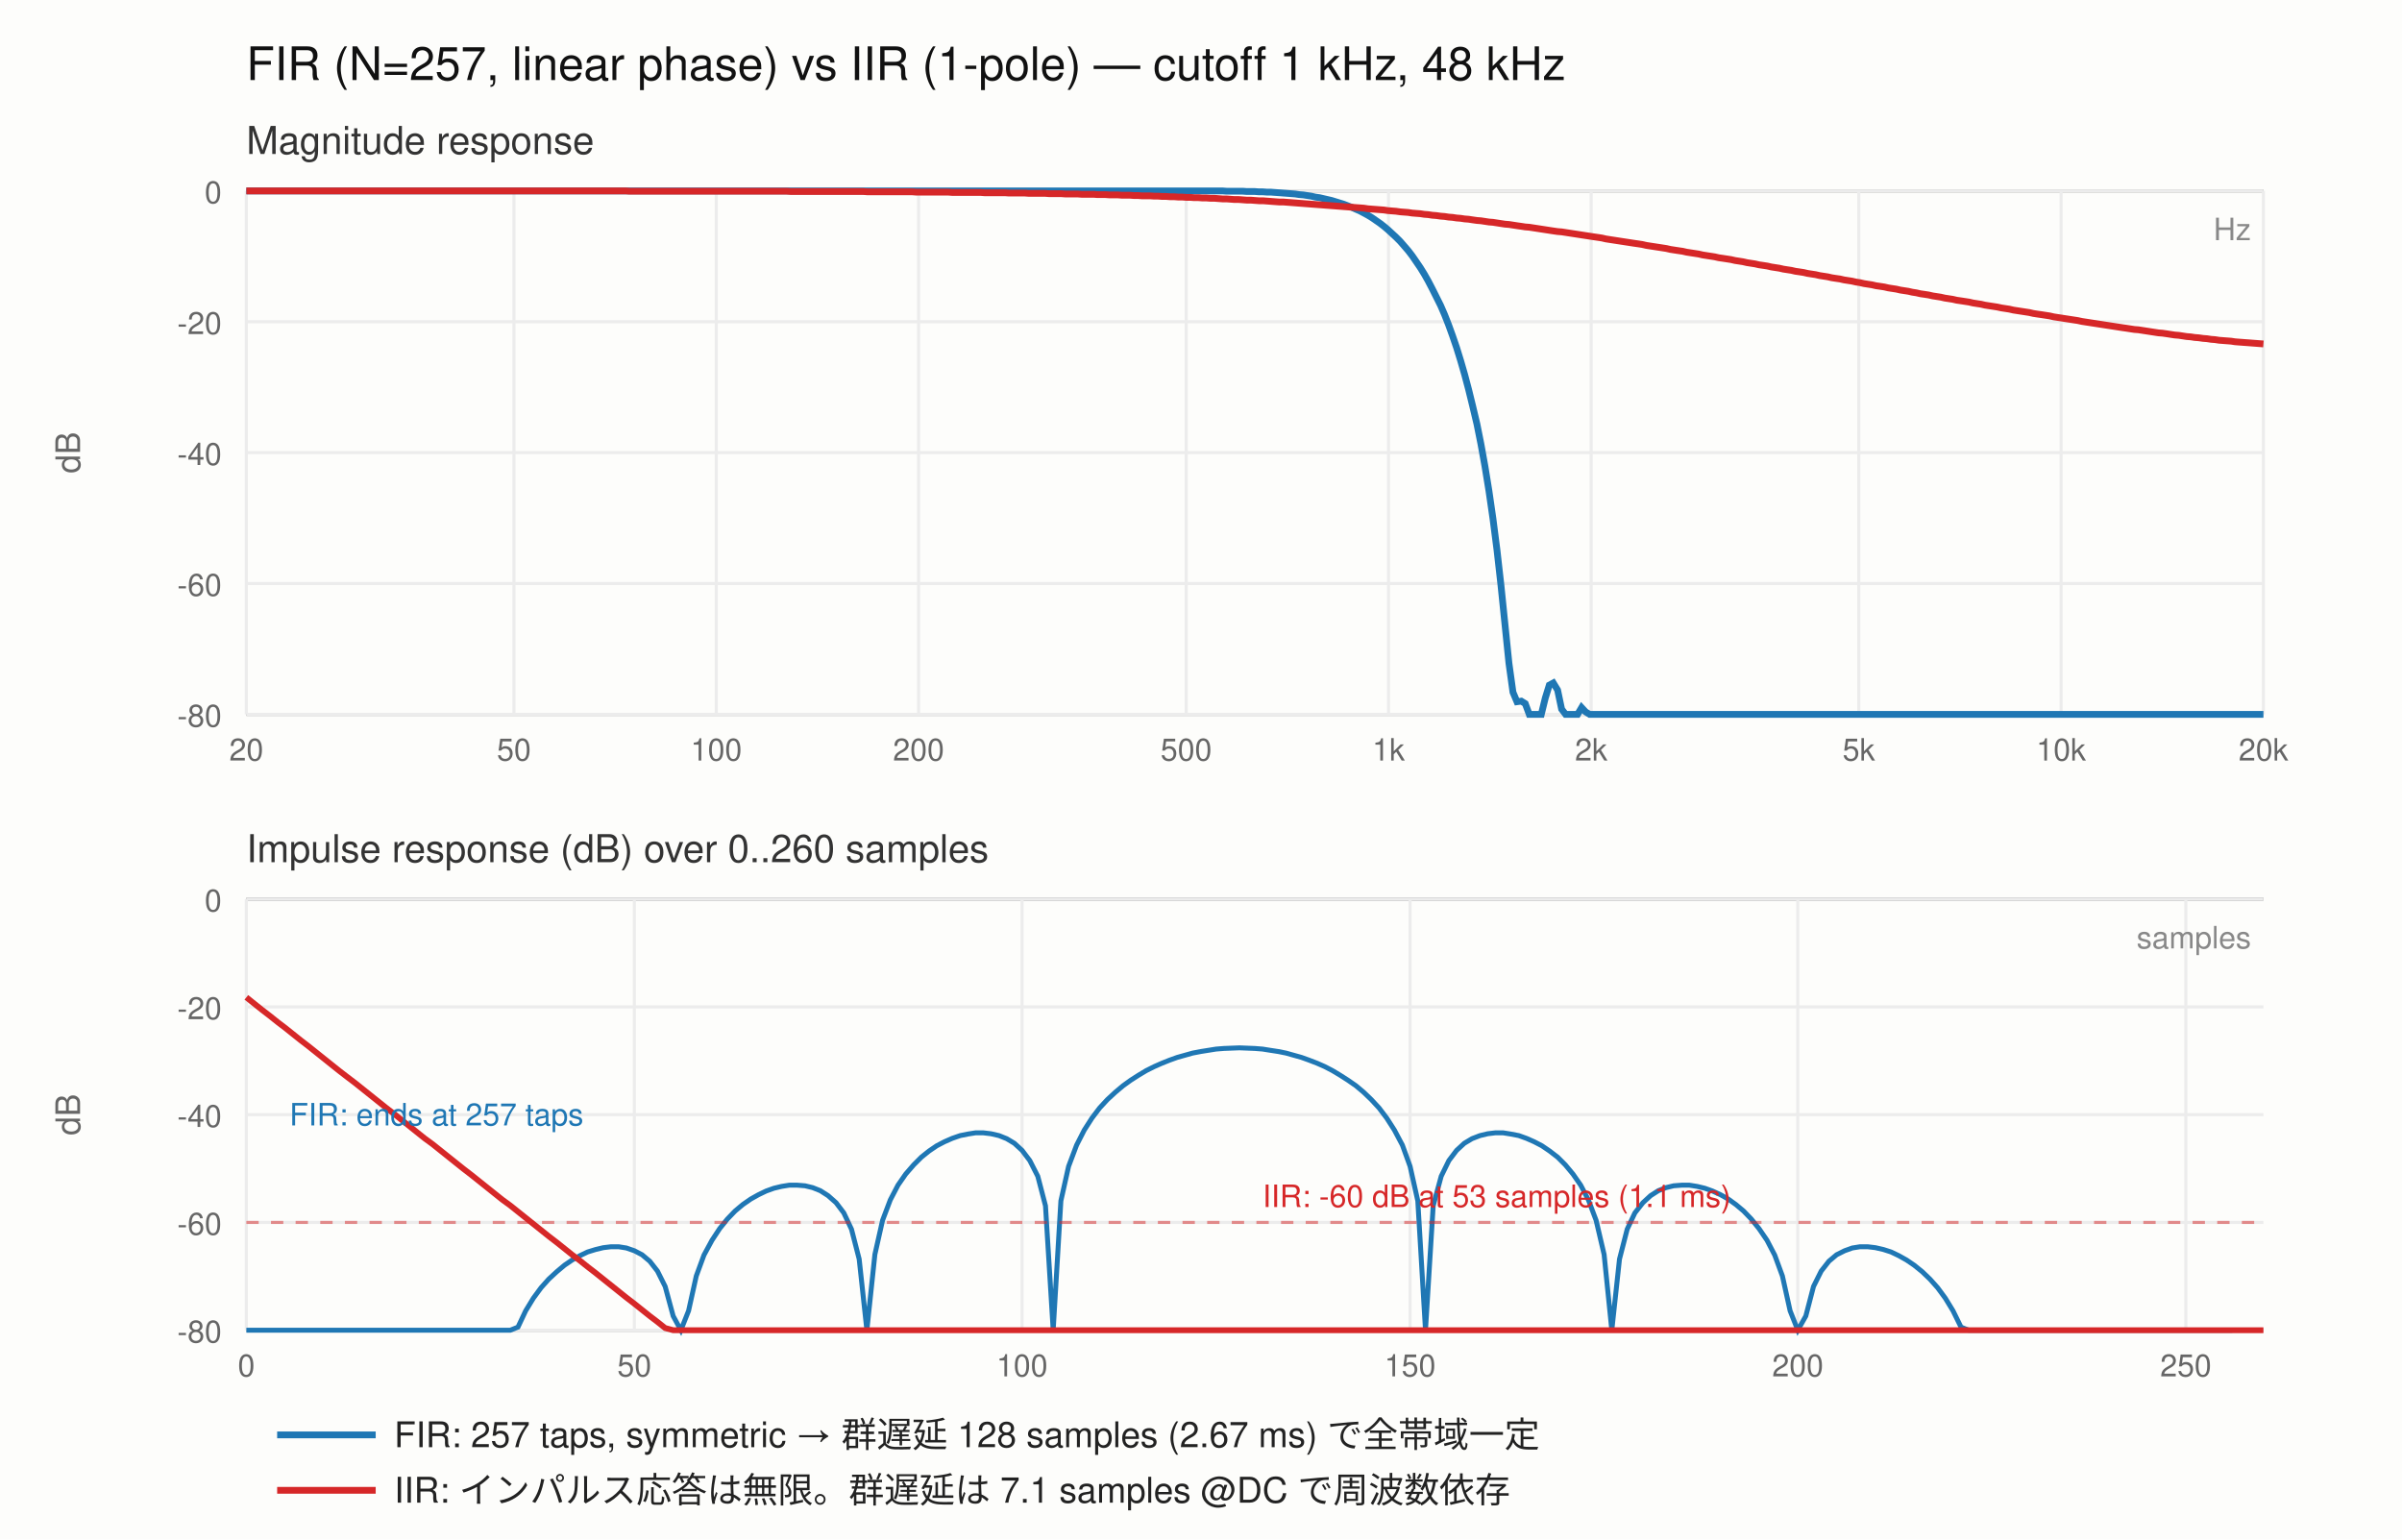
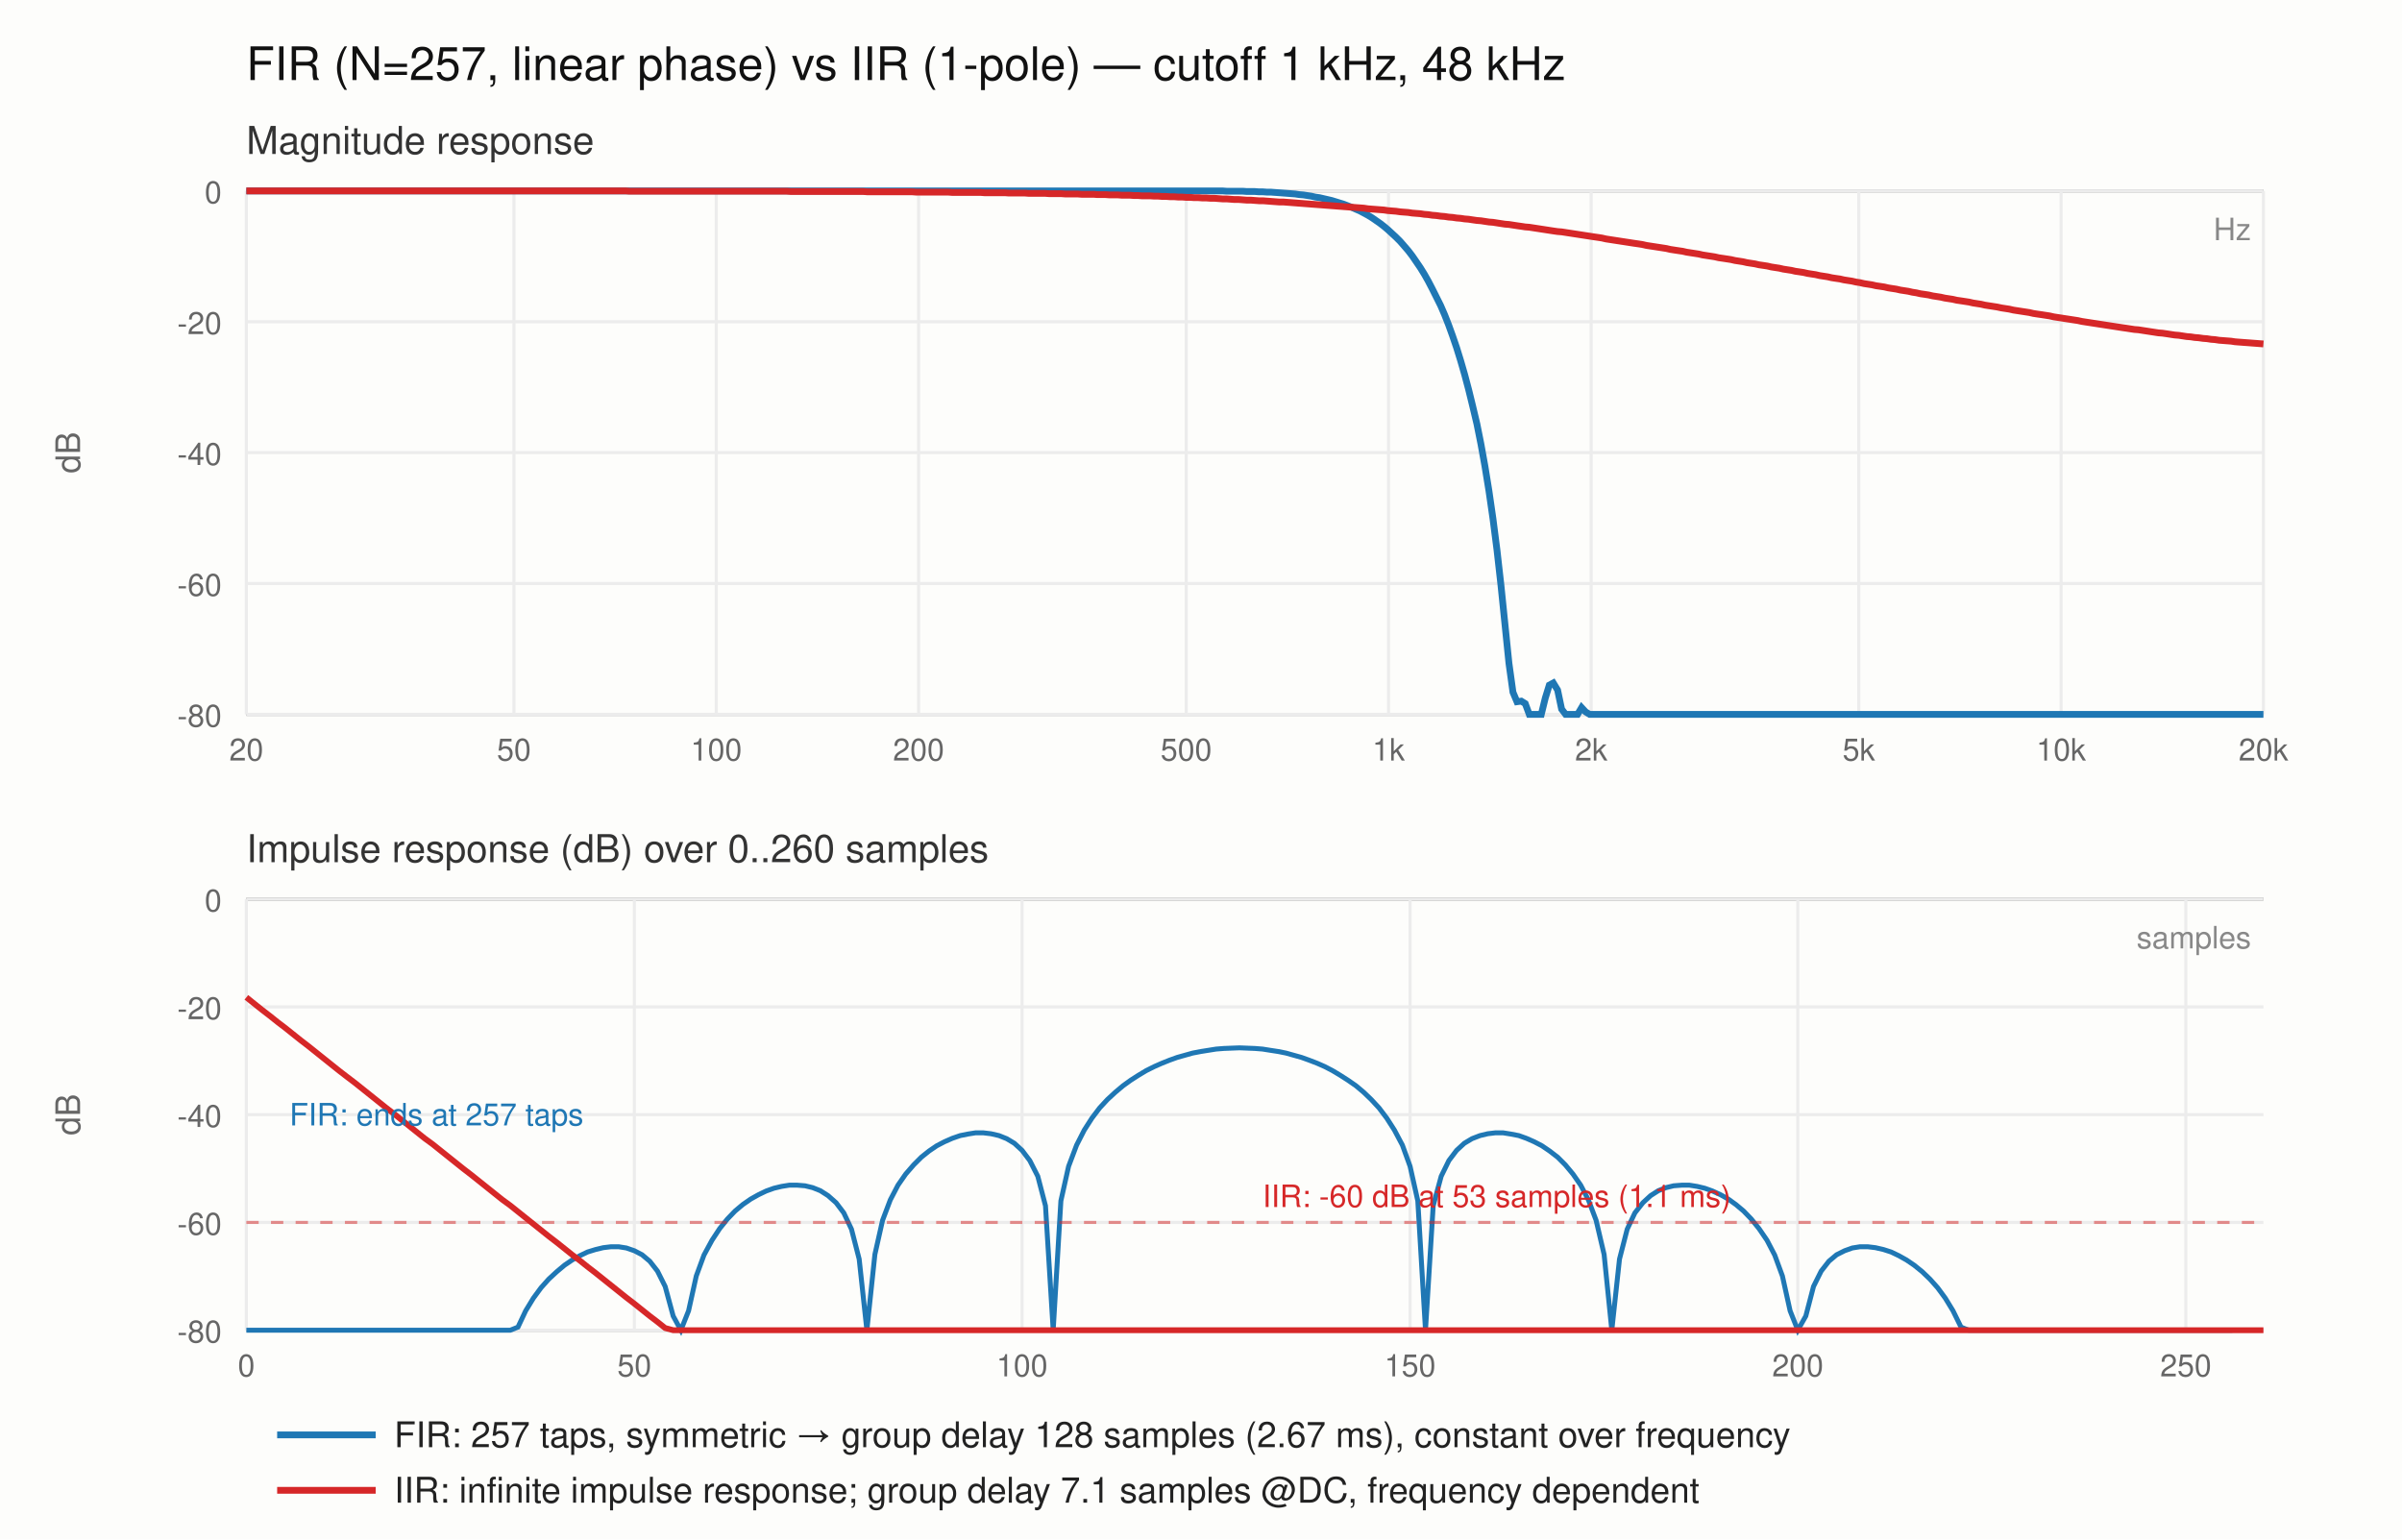
<svg xmlns="http://www.w3.org/2000/svg" width="780" height="500" viewBox="0 0 780 500" font-family="Helvetica,Arial,sans-serif">
  <rect width="780" height="500" fill="#fdfdfb" />
  <text x="80" y="26" font-size="15" fill="#111">FIR (N=257, linear phase) vs IIR (1-pole) — cutoff 1 kHz, 48 kHz</text>
  <text x="80" y="50" font-size="12.5" fill="#333">Magnitude response</text>
  <line x1="80" y1="62" x2="735" y2="62" stroke="#888" />
  <line x1="80" y1="232" x2="735" y2="232" stroke="#888" />
  <line x1="80.0" y1="62" x2="80.0" y2="232" stroke="#ececec" />
  <text x="80.0" y="247" font-size="10" text-anchor="middle" fill="#666">20</text>
  <line x1="166.9" y1="62" x2="166.9" y2="232" stroke="#ececec" />
  <text x="166.9" y="247" font-size="10" text-anchor="middle" fill="#666">50</text>
  <line x1="232.6" y1="62" x2="232.6" y2="232" stroke="#ececec" />
  <text x="232.6" y="247" font-size="10" text-anchor="middle" fill="#666">100</text>
  <line x1="298.3" y1="62" x2="298.3" y2="232" stroke="#ececec" />
  <text x="298.3" y="247" font-size="10" text-anchor="middle" fill="#666">200</text>
  <line x1="385.2" y1="62" x2="385.2" y2="232" stroke="#ececec" />
  <text x="385.2" y="247" font-size="10" text-anchor="middle" fill="#666">500</text>
  <line x1="450.9" y1="62" x2="450.9" y2="232" stroke="#ececec" />
  <text x="450.9" y="247" font-size="10" text-anchor="middle" fill="#666">1k</text>
  <line x1="516.7" y1="62" x2="516.7" y2="232" stroke="#ececec" />
  <text x="516.7" y="247" font-size="10" text-anchor="middle" fill="#666">2k</text>
  <line x1="603.6" y1="62" x2="603.6" y2="232" stroke="#ececec" />
  <text x="603.6" y="247" font-size="10" text-anchor="middle" fill="#666">5k</text>
  <line x1="669.3" y1="62" x2="669.3" y2="232" stroke="#ececec" />
  <text x="669.3" y="247" font-size="10" text-anchor="middle" fill="#666">10k</text>
  <line x1="735.0" y1="62" x2="735.0" y2="232" stroke="#ececec" />
  <text x="735.0" y="247" font-size="10" text-anchor="middle" fill="#666">20k</text>
  <line x1="80" y1="62.0" x2="735" y2="62.0" stroke="#ececec" />
  <text x="72" y="66.0" font-size="10" text-anchor="end" fill="#666">0</text>
  <line x1="80" y1="104.5" x2="735" y2="104.5" stroke="#ececec" />
  <text x="72" y="108.5" font-size="10" text-anchor="end" fill="#666">-20</text>
  <line x1="80" y1="147.0" x2="735" y2="147.0" stroke="#ececec" />
  <text x="72" y="151.0" font-size="10" text-anchor="end" fill="#666">-40</text>
  <line x1="80" y1="189.5" x2="735" y2="189.5" stroke="#ececec" />
  <text x="72" y="193.5" font-size="10" text-anchor="end" fill="#666">-60</text>
  <line x1="80" y1="232.0" x2="735" y2="232.0" stroke="#ececec" />
  <text x="72" y="236.0" font-size="10" text-anchor="end" fill="#666">-80</text>
  <text x="26" y="147" font-size="11" fill="#666" transform="rotate(-90 26 147)" text-anchor="middle">dB</text>
  <text x="731" y="78" font-size="10" text-anchor="end" fill="#888">Hz</text>
  <polyline points="80.0,62.0 81.3,62.0 82.6,62.0 83.9,62.0 85.2,62.0 86.5,62.0 87.9,62.0 89.2,62.0 90.5,62.0 91.8,62.0 93.1,62.0 94.4,62.0 95.7,62.0 97.0,62.0 98.3,62.0 99.7,62.0 101.0,62.0 102.3,62.0 103.6,62.0 104.9,62.0 106.2,62.0 107.5,62.0 108.8,62.0 110.1,62.0 111.4,62.0 112.7,62.0 114.1,62.0 115.4,62.0 116.7,62.0 118.0,62.0 119.3,62.0 120.6,62.0 121.9,62.0 123.2,62.0 124.5,62.0 125.8,62.0 127.2,62.0 128.5,62.0 129.8,62.0 131.1,62.0 132.4,62.0 133.7,62.0 135.0,62.0 136.3,62.0 137.6,62.0 139.0,62.0 140.3,62.0 141.6,62.0 142.9,62.0 144.2,62.0 145.5,62.0 146.8,62.0 148.1,62.0 149.4,62.0 150.7,62.0 152.0,62.0 153.4,62.0 154.7,62.0 156.0,62.0 157.3,62.0 158.6,62.0 159.9,62.0 161.2,62.0 162.5,62.0 163.8,62.0 165.1,62.0 166.5,62.0 167.8,62.0 169.1,62.0 170.4,62.0 171.7,62.0 173.0,62.0 174.3,62.0 175.6,62.0 176.9,62.0 178.2,62.0 179.6,62.0 180.9,62.0 182.2,62.0 183.5,62.0 184.8,62.0 186.1,62.0 187.4,62.0 188.7,62.0 190.0,62.0 191.4,62.0 192.7,62.0 194.0,62.0 195.3,62.0 196.6,62.0 197.9,62.0 199.2,62.0 200.5,62.0 201.8,62.0 203.1,62.0 204.4,62.0 205.8,62.0 207.1,62.0 208.4,62.0 209.7,62.0 211.0,62.0 212.3,62.0 213.6,62.0 214.9,62.0 216.2,62.0 217.5,62.0 218.9,62.0 220.2,62.0 221.5,62.0 222.8,62.0 224.1,62.0 225.4,62.0 226.7,62.0 228.0,62.0 229.3,62.0 230.6,62.0 232.0,62.0 233.3,62.0 234.6,62.0 235.9,62.0 237.2,62.0 238.5,62.0 239.8,62.0 241.1,62.0 242.4,62.0 243.8,62.0 245.1,62.0 246.4,62.0 247.7,62.0 249.0,62.0 250.3,62.0 251.6,62.0 252.9,62.0 254.2,62.0 255.5,62.0 256.9,62.0 258.2,62.0 259.5,62.0 260.8,62.0 262.1,62.0 263.4,62.0 264.7,62.0 266.0,62.0 267.3,62.0 268.6,62.0 269.9,62.0 271.3,62.0 272.6,62.0 273.9,62.0 275.2,62.0 276.5,62.0 277.8,62.0 279.1,62.0 280.4,62.0 281.7,62.0 283.1,62.0 284.4,62.0 285.7,62.0 287.0,62.0 288.3,62.0 289.6,62.0 290.9,62.0 292.2,62.0 293.5,62.0 294.8,62.0 296.2,62.0 297.5,62.0 298.8,62.0 300.1,62.0 301.4,62.0 302.7,62.0 304.0,62.0 305.3,62.0 306.6,62.0 307.9,62.0 309.2,62.0 310.6,62.0 311.9,62.0 313.2,62.0 314.5,62.0 315.8,62.0 317.1,62.0 318.4,62.0 319.7,62.0 321.0,62.0 322.3,62.0 323.7,62.0 325.0,62.0 326.3,62.0 327.6,62.0 328.9,62.0 330.2,62.0 331.5,62.0 332.8,62.0 334.1,62.0 335.4,62.0 336.8,62.0 338.1,62.0 339.4,62.0 340.7,62.0 342.0,62.0 343.3,62.0 344.6,62.0 345.9,62.0 347.2,62.0 348.6,62.0 349.9,62.0 351.2,62.0 352.5,62.0 353.8,62.0 355.1,62.0 356.4,62.0 357.7,62.0 359.0,62.0 360.3,62.0 361.6,62.0 363.0,62.0 364.3,62.0 365.6,62.0 366.9,62.0 368.2,62.0 369.5,62.0 370.8,62.0 372.1,62.0 373.4,62.0 374.8,62.0 376.1,62.0 377.4,62.0 378.7,62.0 380.0,62.0 381.3,62.0 382.6,62.0 383.9,62.0 385.2,62.0 386.5,62.0 387.8,62.0 389.2,62.0 390.5,62.0 391.8,62.0 393.1,62.0 394.4,62.0 395.7,62.0 397.0,62.0 398.3,62.1 399.6,62.1 400.9,62.1 402.3,62.1 403.6,62.1 404.9,62.2 406.2,62.2 407.5,62.2 408.8,62.3 410.1,62.3 411.4,62.4 412.7,62.4 414.0,62.5 415.4,62.6 416.7,62.7 418.0,62.8 419.3,62.9 420.6,63.0 421.9,63.2 423.2,63.3 424.5,63.5 425.8,63.7 427.1,64.0 428.5,64.2 429.8,64.5 431.1,64.8 432.4,65.1 433.7,65.5 435.0,65.9 436.3,66.3 437.6,66.8 438.9,67.3 440.2,67.9 441.6,68.5 442.9,69.2 444.2,69.9 445.5,70.7 446.8,71.6 448.1,72.5 449.4,73.5 450.7,74.6 452.0,75.8 453.3,77.0 454.7,78.4 456.0,79.9 457.3,81.4 458.6,83.1 459.9,85.0 461.2,86.9 462.5,89.0 463.8,91.3 465.1,93.8 466.4,96.4 467.8,99.2 469.1,102.2 470.4,105.5 471.7,109.1 473.0,112.9 474.3,117.1 475.6,121.6 476.9,126.5 478.2,131.8 479.6,137.7 480.9,144.2 482.2,151.4 483.5,159.4 484.8,168.4 486.1,178.5 487.4,190.0 488.7,202.7 490.0,215.4 491.3,224.8 492.6,227.9 494.0,227.7 495.3,228.5 496.6,232.0 497.9,232.0 499.2,232.0 500.5,232.0 501.8,226.7 503.1,222.5 504.4,221.8 505.8,224.1 507.1,230.3 508.4,232.0 509.7,232.0 511.0,232.0 512.3,232.0 513.6,229.8 514.9,231.2 516.2,232.0 517.5,232.0 518.9,232.0 520.2,232.0 521.5,232.0 522.8,232.0 524.1,232.0 525.4,232.0 526.7,232.0 528.0,232.0 529.3,232.0 530.6,232.0 532.0,232.0 533.3,232.0 534.6,232.0 535.9,232.0 537.2,232.0 538.5,232.0 539.8,232.0 541.1,232.0 542.4,232.0 543.7,232.0 545.0,232.0 546.4,232.0 547.7,232.0 549.0,232.0 550.3,232.0 551.6,232.0 552.9,232.0 554.2,232.0 555.5,232.0 556.8,232.0 558.1,232.0 559.5,232.0 560.8,232.0 562.1,232.0 563.4,232.0 564.7,232.0 566.0,232.0 567.3,232.0 568.6,232.0 569.9,232.0 571.2,232.0 572.6,232.0 573.9,232.0 575.2,232.0 576.5,232.0 577.8,232.0 579.1,232.0 580.4,232.0 581.7,232.0 583.0,232.0 584.4,232.0 585.7,232.0 587.0,232.0 588.3,232.0 589.6,232.0 590.9,232.0 592.2,232.0 593.5,232.0 594.8,232.0 596.1,232.0 597.5,232.0 598.8,232.0 600.1,232.0 601.4,232.0 602.7,232.0 604.0,232.0 605.3,232.0 606.6,232.0 607.9,232.0 609.2,232.0 610.6,232.0 611.9,232.0 613.2,232.0 614.5,232.0 615.8,232.0 617.1,232.0 618.4,232.0 619.7,232.0 621.0,232.0 622.3,232.0 623.6,232.0 625.0,232.0 626.3,232.0 627.6,232.0 628.9,232.0 630.2,232.0 631.5,232.0 632.8,232.0 634.1,232.0 635.4,232.0 636.8,232.0 638.1,232.0 639.4,232.0 640.7,232.0 642.0,232.0 643.3,232.0 644.6,232.0 645.9,232.0 647.2,232.0 648.5,232.0 649.9,232.0 651.2,232.0 652.5,232.0 653.8,232.0 655.1,232.0 656.4,232.0 657.7,232.0 659.0,232.0 660.3,232.0 661.6,232.0 663.0,232.0 664.3,232.0 665.6,232.0 666.9,232.0 668.2,232.0 669.5,232.0 670.8,232.0 672.1,232.0 673.4,232.0 674.7,232.0 676.1,232.0 677.4,232.0 678.7,232.0 680.0,232.0 681.3,232.0 682.6,232.0 683.9,232.0 685.2,232.0 686.5,232.0 687.8,232.0 689.1,232.0 690.5,232.0 691.8,232.0 693.1,232.0 694.4,232.0 695.7,232.0 697.0,232.0 698.3,232.0 699.6,232.0 700.9,232.0 702.2,232.0 703.6,232.0 704.9,232.0 706.2,232.0 707.5,232.0 708.8,232.0 710.1,232.0 711.4,232.0 712.7,232.0 714.0,232.0 715.4,232.0 716.7,232.0 718.0,232.0 719.3,232.0 720.6,232.0 721.9,232.0 723.2,232.0 724.5,232.0 725.8,232.0 727.1,232.0 728.4,232.0 729.8,232.0 731.1,232.0 732.4,232.0 733.7,232.0 735.0,232.0" fill="none" stroke="#1f77b4" stroke-width="2.2" />
  <polyline points="80.0,62.0 81.3,62.0 82.6,62.0 83.9,62.0 85.2,62.0 86.5,62.0 87.9,62.0 89.2,62.0 90.5,62.0 91.8,62.0 93.1,62.0 94.4,62.0 95.7,62.0 97.0,62.0 98.3,62.0 99.7,62.0 101.0,62.0 102.3,62.0 103.6,62.0 104.9,62.0 106.2,62.0 107.5,62.0 108.8,62.0 110.1,62.0 111.4,62.0 112.7,62.0 114.1,62.0 115.4,62.0 116.7,62.0 118.0,62.0 119.3,62.0 120.6,62.0 121.9,62.0 123.2,62.0 124.5,62.0 125.8,62.0 127.2,62.0 128.5,62.0 129.8,62.0 131.1,62.0 132.4,62.0 133.7,62.0 135.0,62.0 136.3,62.0 137.6,62.0 139.0,62.0 140.3,62.0 141.6,62.0 142.9,62.0 144.2,62.0 145.5,62.0 146.8,62.0 148.1,62.0 149.4,62.0 150.7,62.0 152.0,62.0 153.4,62.0 154.7,62.0 156.0,62.0 157.3,62.0 158.6,62.0 159.9,62.0 161.2,62.0 162.5,62.0 163.8,62.0 165.1,62.0 166.5,62.0 167.8,62.0 169.1,62.0 170.4,62.0 171.7,62.0 173.0,62.0 174.3,62.0 175.6,62.0 176.9,62.0 178.2,62.0 179.6,62.0 180.9,62.0 182.2,62.0 183.5,62.0 184.8,62.0 186.1,62.0 187.4,62.0 188.7,62.0 190.0,62.0 191.4,62.0 192.7,62.0 194.0,62.0 195.3,62.0 196.6,62.0 197.9,62.0 199.2,62.0 200.5,62.0 201.8,62.0 203.1,62.0 204.4,62.1 205.8,62.1 207.1,62.1 208.4,62.1 209.7,62.1 211.0,62.1 212.3,62.1 213.6,62.1 214.9,62.1 216.2,62.1 217.5,62.1 218.9,62.1 220.2,62.1 221.5,62.1 222.8,62.1 224.1,62.1 225.4,62.1 226.7,62.1 228.0,62.1 229.3,62.1 230.6,62.1 232.0,62.1 233.3,62.1 234.6,62.1 235.9,62.1 237.2,62.1 238.5,62.1 239.8,62.1 241.1,62.1 242.4,62.1 243.8,62.1 245.1,62.1 246.4,62.1 247.7,62.1 249.0,62.1 250.3,62.1 251.6,62.1 252.9,62.1 254.2,62.1 255.5,62.1 256.9,62.2 258.2,62.2 259.5,62.2 260.8,62.2 262.1,62.2 263.4,62.2 264.7,62.2 266.0,62.2 267.3,62.2 268.6,62.2 269.9,62.2 271.3,62.2 272.6,62.2 273.9,62.2 275.2,62.2 276.5,62.2 277.8,62.2 279.1,62.2 280.4,62.2 281.7,62.3 283.1,62.3 284.4,62.3 285.7,62.3 287.0,62.3 288.3,62.3 289.6,62.3 290.9,62.3 292.2,62.3 293.5,62.3 294.8,62.3 296.2,62.3 297.5,62.4 298.8,62.4 300.1,62.4 301.4,62.4 302.7,62.4 304.0,62.4 305.3,62.4 306.6,62.4 307.9,62.4 309.2,62.5 310.6,62.5 311.9,62.5 313.2,62.5 314.5,62.5 315.8,62.5 317.1,62.5 318.4,62.5 319.7,62.6 321.0,62.6 322.3,62.6 323.7,62.6 325.0,62.6 326.3,62.6 327.6,62.7 328.9,62.7 330.2,62.7 331.5,62.7 332.8,62.7 334.1,62.8 335.4,62.8 336.8,62.8 338.1,62.8 339.4,62.8 340.7,62.9 342.0,62.9 343.3,62.9 344.6,62.9 345.9,63.0 347.2,63.0 348.6,63.0 349.9,63.0 351.2,63.1 352.5,63.1 353.8,63.1 355.1,63.1 356.4,63.2 357.7,63.2 359.0,63.2 360.3,63.3 361.6,63.3 363.0,63.3 364.3,63.4 365.6,63.4 366.9,63.4 368.2,63.5 369.5,63.5 370.8,63.6 372.1,63.6 373.4,63.6 374.8,63.7 376.1,63.7 377.4,63.8 378.7,63.8 380.0,63.9 381.3,63.9 382.6,64.0 383.9,64.0 385.2,64.1 386.5,64.1 387.8,64.2 389.2,64.2 390.5,64.3 391.8,64.3 393.1,64.4 394.4,64.4 395.7,64.5 397.0,64.6 398.3,64.6 399.6,64.7 400.9,64.8 402.3,64.8 403.6,64.9 404.9,65.0 406.2,65.0 407.5,65.1 408.8,65.2 410.1,65.2 411.4,65.3 412.7,65.4 414.0,65.5 415.4,65.6 416.7,65.6 418.0,65.7 419.3,65.8 420.6,65.9 421.9,66.0 423.2,66.1 424.5,66.2 425.8,66.3 427.1,66.4 428.5,66.5 429.8,66.6 431.1,66.7 432.4,66.8 433.7,66.9 435.0,67.0 436.3,67.1 437.6,67.2 438.9,67.3 440.2,67.4 441.6,67.5 442.9,67.6 444.2,67.8 445.5,67.9 446.8,68.0 448.1,68.1 449.4,68.2 450.7,68.4 452.0,68.5 453.3,68.6 454.7,68.8 456.0,68.9 457.3,69.0 458.6,69.2 459.9,69.3 461.2,69.4 462.5,69.6 463.8,69.7 465.1,69.9 466.4,70.0 467.8,70.2 469.1,70.3 470.4,70.5 471.7,70.6 473.0,70.8 474.3,70.9 475.6,71.1 476.9,71.2 478.2,71.4 479.6,71.6 480.9,71.7 482.2,71.9 483.5,72.1 484.8,72.2 486.1,72.4 487.4,72.6 488.7,72.8 490.0,72.9 491.3,73.1 492.6,73.3 494.0,73.5 495.3,73.7 496.6,73.8 497.9,74.0 499.2,74.2 500.5,74.4 501.8,74.6 503.1,74.8 504.4,75.0 505.8,75.2 507.1,75.3 508.4,75.5 509.7,75.7 511.0,75.9 512.3,76.1 513.6,76.3 514.9,76.5 516.2,76.7 517.5,76.9 518.9,77.1 520.2,77.3 521.5,77.6 522.8,77.8 524.1,78.0 525.4,78.2 526.7,78.4 528.0,78.6 529.3,78.8 530.6,79.0 532.0,79.2 533.3,79.4 534.6,79.7 535.9,79.9 537.2,80.1 538.5,80.3 539.8,80.5 541.1,80.7 542.4,81.0 543.7,81.2 545.0,81.4 546.4,81.6 547.7,81.9 549.0,82.1 550.3,82.3 551.6,82.5 552.9,82.8 554.2,83.0 555.5,83.2 556.8,83.4 558.1,83.7 559.5,83.9 560.8,84.1 562.1,84.3 563.4,84.6 564.7,84.8 566.0,85.0 567.3,85.3 568.6,85.5 569.9,85.7 571.2,86.0 572.6,86.2 573.9,86.4 575.2,86.7 576.5,86.9 577.8,87.1 579.1,87.4 580.4,87.6 581.7,87.8 583.0,88.1 584.4,88.3 585.7,88.5 587.0,88.8 588.3,89.0 589.6,89.2 590.9,89.5 592.2,89.7 593.5,89.9 594.8,90.2 596.1,90.4 597.5,90.6 598.8,90.9 600.1,91.1 601.4,91.3 602.7,91.6 604.0,91.8 605.3,92.1 606.6,92.3 607.9,92.5 609.2,92.8 610.6,93.0 611.9,93.2 613.2,93.5 614.5,93.7 615.8,93.9 617.1,94.2 618.4,94.4 619.7,94.6 621.0,94.9 622.3,95.1 623.6,95.4 625.0,95.6 626.3,95.8 627.6,96.1 628.9,96.3 630.2,96.5 631.5,96.8 632.8,97.0 634.1,97.2 635.4,97.5 636.8,97.7 638.1,97.9 639.4,98.1 640.7,98.4 642.0,98.6 643.3,98.8 644.6,99.1 645.9,99.3 647.2,99.5 648.5,99.7 649.9,100.0 651.2,100.2 652.5,100.4 653.8,100.7 655.1,100.9 656.4,101.1 657.7,101.3 659.0,101.5 660.3,101.8 661.6,102.0 663.0,102.2 664.3,102.4 665.6,102.6 666.9,102.9 668.2,103.1 669.5,103.3 670.8,103.5 672.1,103.7 673.4,103.9 674.7,104.1 676.1,104.4 677.4,104.6 678.7,104.8 680.0,105.0 681.3,105.2 682.6,105.4 683.9,105.6 685.2,105.8 686.5,106.0 687.8,106.2 689.1,106.4 690.5,106.6 691.8,106.8 693.1,107.0 694.4,107.1 695.7,107.3 697.0,107.5 698.3,107.7 699.6,107.9 700.9,108.1 702.2,108.2 703.6,108.4 704.9,108.6 706.2,108.8 707.5,108.9 708.8,109.1 710.1,109.3 711.4,109.4 712.7,109.6 714.0,109.7 715.4,109.9 716.7,110.0 718.0,110.2 719.3,110.3 720.6,110.5 721.9,110.6 723.2,110.7 724.5,110.8 725.8,111.0 727.1,111.1 728.4,111.2 729.8,111.3 731.1,111.4 732.4,111.5 733.7,111.6 735.0,111.7" fill="none" stroke="#d62728" stroke-width="2.2" />
  <text x="80" y="280" font-size="12.5" fill="#333">Impulse response (dB) over 0..260 samples</text>
  <line x1="80" y1="292" x2="735" y2="292" stroke="#888" />
  <line x1="80" y1="432" x2="735" y2="432" stroke="#888" />
  <line x1="80.0" y1="292" x2="80.0" y2="432" stroke="#ececec" />
  <text x="80.0" y="447" font-size="10" text-anchor="middle" fill="#666">0</text>
  <line x1="206.0" y1="292" x2="206.0" y2="432" stroke="#ececec" />
  <text x="206.0" y="447" font-size="10" text-anchor="middle" fill="#666">50</text>
  <line x1="331.9" y1="292" x2="331.9" y2="432" stroke="#ececec" />
  <text x="331.9" y="447" font-size="10" text-anchor="middle" fill="#666">100</text>
  <line x1="457.9" y1="292" x2="457.9" y2="432" stroke="#ececec" />
  <text x="457.9" y="447" font-size="10" text-anchor="middle" fill="#666">150</text>
  <line x1="583.8" y1="292" x2="583.8" y2="432" stroke="#ececec" />
  <text x="583.8" y="447" font-size="10" text-anchor="middle" fill="#666">200</text>
  <line x1="709.8" y1="292" x2="709.8" y2="432" stroke="#ececec" />
  <text x="709.8" y="447" font-size="10" text-anchor="middle" fill="#666">250</text>
  <line x1="80" y1="292.0" x2="735" y2="292.0" stroke="#ececec" />
  <text x="72" y="296.0" font-size="10" text-anchor="end" fill="#666">0</text>
  <line x1="80" y1="327.0" x2="735" y2="327.0" stroke="#ececec" />
  <text x="72" y="331.0" font-size="10" text-anchor="end" fill="#666">-20</text>
  <line x1="80" y1="362.0" x2="735" y2="362.0" stroke="#ececec" />
  <text x="72" y="366.0" font-size="10" text-anchor="end" fill="#666">-40</text>
  <line x1="80" y1="397.0" x2="735" y2="397.0" stroke="#ececec" />
  <text x="72" y="401.0" font-size="10" text-anchor="end" fill="#666">-60</text>
  <line x1="80" y1="432.0" x2="735" y2="432.0" stroke="#ececec" />
  <text x="72" y="436.0" font-size="10" text-anchor="end" fill="#666">-80</text>
  <text x="26" y="362" font-size="11" fill="#666" transform="rotate(-90 26 362)" text-anchor="middle">dB</text>
  <text x="731" y="308" font-size="10" text-anchor="end" fill="#888">samples</text>
  <polyline points="80.0,432.0 82.5,432.0 85.0,432.0 87.6,432.0 90.1,432.0 92.6,432.0 95.1,432.0 97.6,432.0 100.2,432.0 102.7,432.0 105.2,432.0 107.7,432.0 110.2,432.0 112.8,432.0 115.3,432.0 117.8,432.0 120.3,432.0 122.8,432.0 125.3,432.0 127.9,432.0 130.4,432.0 132.9,432.0 135.4,432.0 137.9,432.0 140.5,432.0 143.0,432.0 145.5,432.0 148.0,432.0 150.5,432.0 153.1,432.0 155.6,432.0 158.1,432.0 160.6,432.0 163.1,432.0 165.7,432.0 168.2,431.0 170.7,425.7 173.2,421.6 175.7,418.2 178.2,415.4 180.8,413.0 183.3,410.9 185.8,409.2 188.3,407.8 190.8,406.6 193.4,405.8 195.9,405.2 198.4,404.9 200.9,404.9 203.4,405.3 206.0,406.2 208.5,407.5 211.0,409.6 213.5,412.8 216.0,417.8 218.6,427.4 221.1,432.0 223.6,425.7 226.1,414.4 228.6,407.6 231.2,402.8 233.7,399.0 236.2,395.9 238.7,393.3 241.2,391.2 243.8,389.4 246.3,388.0 248.8,386.8 251.3,385.9 253.8,385.3 256.3,384.9 258.9,384.9 261.4,385.1 263.9,385.7 266.4,386.7 268.9,388.3 271.5,390.6 274.0,393.9 276.5,399.2 279.0,408.9 281.5,432.0 284.1,407.4 286.6,396.3 289.1,389.7 291.6,384.9 294.1,381.3 296.7,378.3 299.2,375.8 301.7,373.8 304.2,372.1 306.7,370.8 309.2,369.7 311.8,368.8 314.3,368.3 316.8,367.9 319.3,367.9 321.8,368.2 324.4,368.8 326.9,369.8 329.4,371.3 331.9,373.6 334.4,376.9 337.0,382.0 339.5,391.6 342.0,432.0 344.5,390.0 347.0,378.8 349.6,371.9 352.1,367.0 354.6,363.1 357.1,359.8 359.6,357.1 362.2,354.7 364.7,352.6 367.2,350.8 369.7,349.2 372.2,347.7 374.8,346.4 377.3,345.3 379.8,344.3 382.3,343.4 384.8,342.7 387.3,342.0 389.9,341.5 392.4,341.1 394.9,340.7 397.4,340.5 399.9,340.4 402.5,340.3 405.0,340.4 407.5,340.5 410.0,340.7 412.5,341.1 415.1,341.5 417.6,342.0 420.1,342.7 422.6,343.4 425.1,344.3 427.7,345.3 430.2,346.4 432.7,347.7 435.2,349.2 437.7,350.8 440.3,352.6 442.8,354.7 445.3,357.1 447.8,359.8 450.3,363.1 452.8,367.0 455.4,371.9 457.9,378.8 460.4,390.0 462.9,432.0 465.4,391.6 468.0,382.0 470.5,376.9 473.0,373.6 475.5,371.3 478.0,369.8 480.6,368.8 483.1,368.2 485.6,367.9 488.1,367.9 490.6,368.3 493.2,368.8 495.7,369.7 498.2,370.8 500.7,372.1 503.2,373.8 505.8,375.8 508.3,378.3 510.8,381.3 513.3,384.9 515.8,389.7 518.3,396.3 520.9,407.4 523.4,432.0 525.9,408.9 528.4,399.2 530.9,393.9 533.5,390.6 536.0,388.3 538.5,386.7 541.0,385.7 543.5,385.1 546.1,384.9 548.6,384.9 551.1,385.3 553.6,385.9 556.1,386.8 558.7,388.0 561.2,389.4 563.7,391.2 566.2,393.3 568.7,395.9 571.2,399.0 573.8,402.8 576.3,407.6 578.8,414.4 581.3,425.7 583.8,432.0 586.4,427.4 588.9,417.8 591.4,412.8 593.9,409.6 596.4,407.5 599.0,406.2 601.5,405.3 604.0,404.9 606.5,404.9 609.0,405.2 611.6,405.8 614.1,406.6 616.6,407.8 619.1,409.2 621.6,410.9 624.2,413.0 626.7,415.4 629.2,418.2 631.7,421.6 634.2,425.7 636.8,431.0 639.3,432.0 641.8,432.0 644.3,432.0 646.8,432.0 649.3,432.0 651.9,432.0 654.4,432.0 656.9,432.0 659.4,432.0 661.9,432.0 664.5,432.0 667.0,432.0 669.5,432.0 672.0,432.0 674.5,432.0 677.1,432.0 679.6,432.0 682.1,432.0 684.6,432.0 687.1,432.0 689.7,432.0 692.2,432.0 694.7,432.0 697.2,432.0 699.7,432.0 702.2,432.0 704.8,432.0 707.3,432.0 709.8,432.0 712.3,432.0 714.8,432.0 717.4,432.0 719.9,432.0 722.4,432.0 724.9,432.0" fill="none" stroke="#1f77b4" stroke-width="1.6" />
  <polyline points="80.0,323.9 82.5,325.9 85.0,327.9 87.6,329.9 90.1,331.9 92.6,333.8 95.1,335.8 97.6,337.8 100.2,339.8 102.7,341.8 105.2,343.8 107.7,345.8 110.2,347.8 112.8,349.8 115.3,351.7 117.8,353.7 120.3,355.7 122.8,357.7 125.3,359.7 127.9,361.7 130.4,363.7 132.9,365.7 135.4,367.7 137.9,369.7 140.5,371.6 143.0,373.6 145.5,375.6 148.0,377.6 150.5,379.6 153.1,381.6 155.6,383.6 158.1,385.6 160.6,387.6 163.1,389.6 165.7,391.5 168.2,393.5 170.7,395.5 173.2,397.5 175.7,399.5 178.2,401.5 180.8,403.5 183.3,405.5 185.8,407.5 188.3,409.4 190.8,411.4 193.4,413.4 195.9,415.4 198.4,417.4 200.9,419.4 203.4,421.4 206.0,423.4 208.5,425.4 211.0,427.4 213.5,429.3 216.0,431.3 218.6,432.0 221.1,432.0 223.6,432.0 226.1,432.0 228.6,432.0 231.2,432.0 233.7,432.0 236.2,432.0 238.7,432.0 241.2,432.0 243.8,432.0 246.3,432.0 248.8,432.0 251.3,432.0 253.8,432.0 256.3,432.0 258.9,432.0 261.4,432.0 263.9,432.0 266.4,432.0 268.9,432.0 271.5,432.0 274.0,432.0 276.5,432.0 279.0,432.0 281.5,432.0 284.1,432.0 286.6,432.0 289.1,432.0 291.6,432.0 294.1,432.0 296.7,432.0 299.2,432.0 301.7,432.0 304.2,432.0 306.7,432.0 309.2,432.0 311.8,432.0 314.3,432.0 316.8,432.0 319.3,432.0 321.8,432.0 324.4,432.0 326.9,432.0 329.4,432.0 331.9,432.0 334.4,432.0 337.0,432.0 339.5,432.0 342.0,432.0 344.5,432.0 347.0,432.0 349.6,432.0 352.1,432.0 354.6,432.0 357.1,432.0 359.6,432.0 362.2,432.0 364.7,432.0 367.2,432.0 369.7,432.0 372.2,432.0 374.8,432.0 377.3,432.0 379.8,432.0 382.3,432.0 384.8,432.0 387.3,432.0 389.9,432.0 392.4,432.0 394.9,432.0 397.4,432.0 399.9,432.0 402.5,432.0 405.0,432.0 407.5,432.0 410.0,432.0 412.5,432.0 415.1,432.0 417.6,432.0 420.1,432.0 422.6,432.0 425.1,432.0 427.7,432.0 430.2,432.0 432.7,432.0 435.2,432.0 437.7,432.0 440.3,432.0 442.8,432.0 445.3,432.0 447.8,432.0 450.3,432.0 452.8,432.0 455.4,432.0 457.9,432.0 460.4,432.0 462.9,432.0 465.4,432.0 468.0,432.0 470.5,432.0 473.0,432.0 475.5,432.0 478.0,432.0 480.6,432.0 483.1,432.0 485.6,432.0 488.1,432.0 490.6,432.0 493.2,432.0 495.7,432.0 498.2,432.0 500.7,432.0 503.2,432.0 505.8,432.0 508.3,432.0 510.8,432.0 513.3,432.0 515.8,432.0 518.3,432.0 520.9,432.0 523.4,432.0 525.9,432.0 528.4,432.0 530.9,432.0 533.5,432.0 536.0,432.0 538.5,432.0 541.0,432.0 543.5,432.0 546.1,432.0 548.6,432.0 551.1,432.0 553.6,432.0 556.1,432.0 558.7,432.0 561.2,432.0 563.7,432.0 566.2,432.0 568.7,432.0 571.2,432.0 573.8,432.0 576.3,432.0 578.8,432.0 581.3,432.0 583.8,432.0 586.4,432.0 588.9,432.0 591.4,432.0 593.9,432.0 596.4,432.0 599.0,432.0 601.5,432.0 604.0,432.0 606.5,432.0 609.0,432.0 611.6,432.0 614.1,432.0 616.6,432.0 619.1,432.0 621.6,432.0 624.2,432.0 626.7,432.0 629.2,432.0 631.7,432.0 634.2,432.0 636.8,432.0 639.3,432.0 641.8,432.0 644.3,432.0 646.8,432.0 649.3,432.0 651.9,432.0 654.4,432.0 656.9,432.0 659.4,432.0 661.9,432.0 664.5,432.0 667.0,432.0 669.5,432.0 672.0,432.0 674.5,432.0 677.1,432.0 679.6,432.0 682.1,432.0 684.6,432.0 687.1,432.0 689.7,432.0 692.2,432.0 694.7,432.0 697.2,432.0 699.7,432.0 702.2,432.0 704.8,432.0 707.3,432.0 709.8,432.0 712.3,432.0 714.8,432.0 717.4,432.0 719.9,432.0 722.4,432.0 724.9,432.0 727.4,432.0 730.0,432.0 732.5,432.0 735.0,432.0" fill="none" stroke="#d62728" stroke-width="1.9" />
  <line x1="80" y1="397.0" x2="735" y2="397.0" stroke="#d62728" stroke-width="1" stroke-dasharray="4 4" opacity="0.5" />
  <text x="410" y="392.0" font-size="10" fill="#d62728">IIR: -60 dB at 53 samples (1.1 ms)</text>
  <text x="94" y="365.5" font-size="10" fill="#1f77b4">FIR: ends at 257 taps</text>
  <line x1="90" y1="466" x2="122" y2="466" stroke="#1f77b4" stroke-width="2.2" />
-   <text x="128" y="470" font-size="11.5" fill="#222">FIR: 257 taps, symmetric → 群遅延 128 samples (2.67 ms) で全帯域一定</text>
+   <text x="128" y="470" font-size="11.5" fill="#222">FIR: 257 taps, symmetric → group delay 128 samples (2.67 ms), constant over frequency</text>
  <line x1="90" y1="484" x2="122" y2="484" stroke="#d62728" stroke-width="2.2" />
-   <text x="128" y="488" font-size="11.5" fill="#222">IIR: インパルス応答は無限。群遅延は 7.1 samples @DC で周波数依存</text>
+   <text x="128" y="488" font-size="11.5" fill="#222">IIR: infinite impulse response; group delay 7.1 samples @DC, frequency dependent</text>
</svg>
